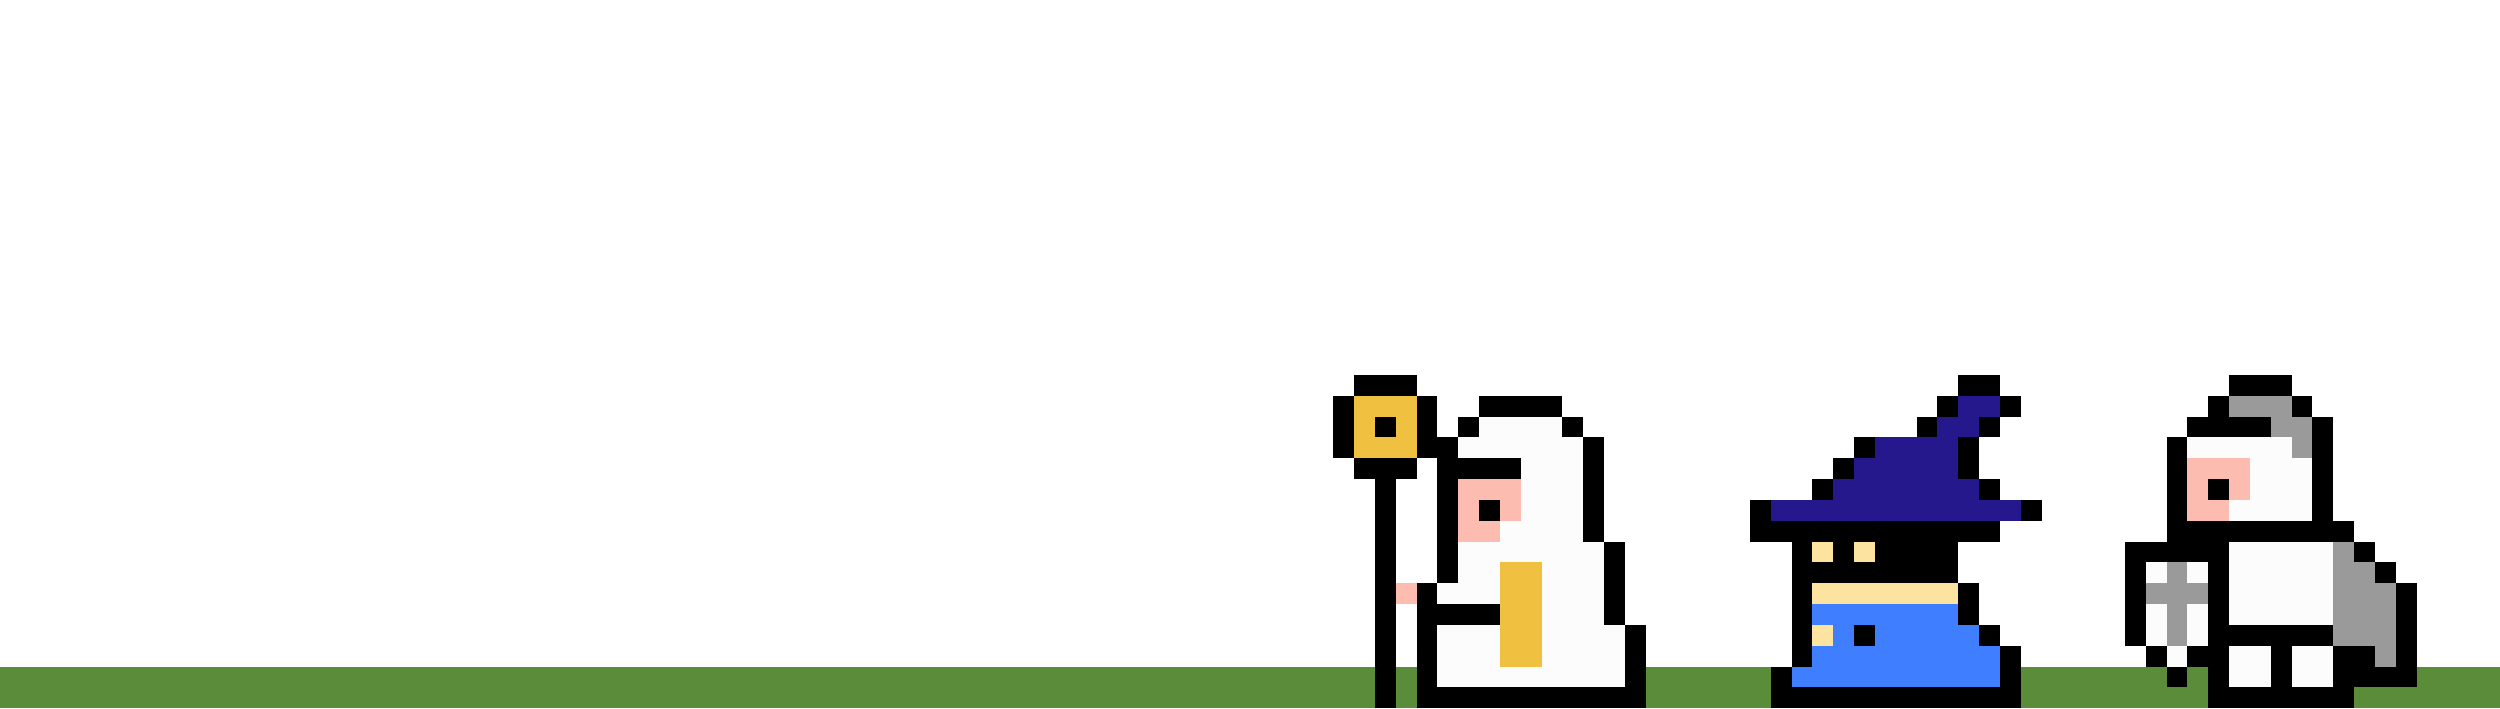
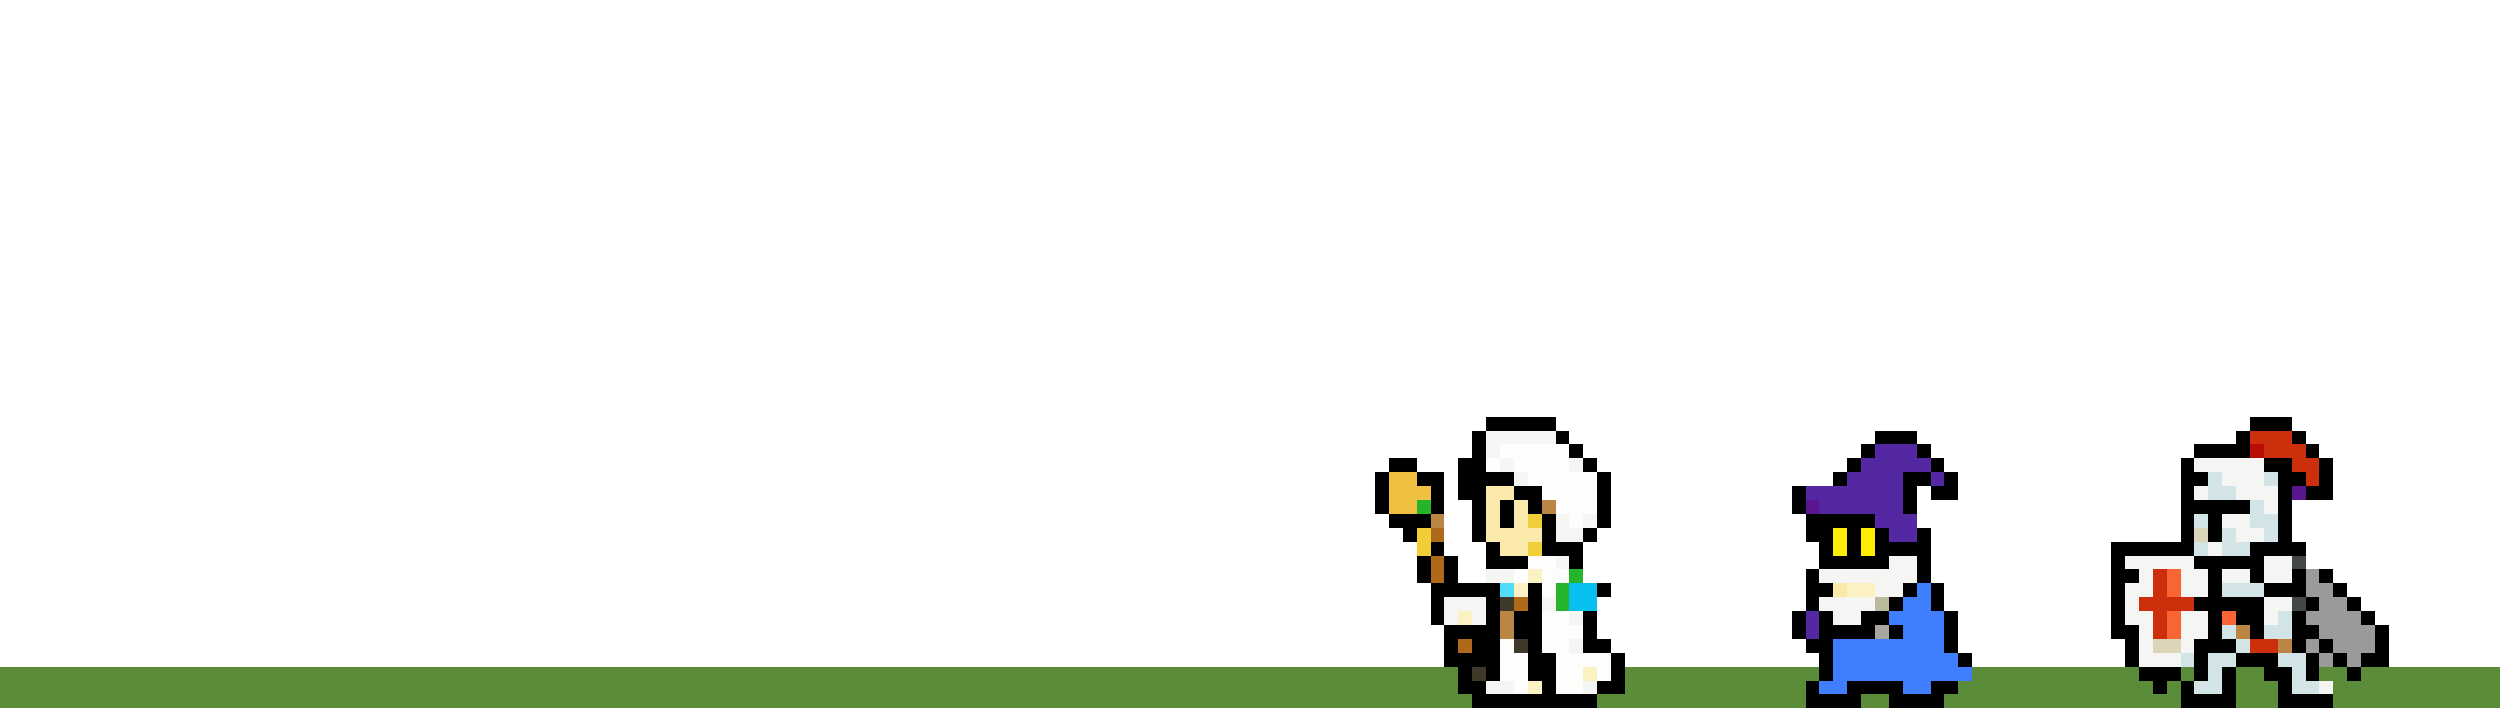
- <svg xmlns="http://www.w3.org/2000/svg" viewBox="0 0 120 34" width="960" height="272" shape-rendering="crispEdges">
+ <svg xmlns="http://www.w3.org/2000/svg" viewBox="0 0 180 51" width="960" height="272" shape-rendering="crispEdges">
  <defs>
    <filter id="flash">
      <feFlood flood-color="#ffffff" />
      <feComposite operator="in" in2="SourceAlpha" />
    </filter>
    <g id="a0">
-       <path fill="#000000" d="M18 0h5v1h-5zM17 1h1v1h-1zM23 1h1v1h-1zM10 2h3v1h-3zM16 2h2v1h-2zM24 2h1v1h-1zM9 3h1v1h-1zM13 3h4v1h-4zM25 3h1v1h-1zM8 4h1v1h-1zM11 4h1v1h-1zM14 4h1v1h-1zM16 4h1v1h-1zM20 4h1v1h-1zM25 4h1v1h-1zM9 5h5v1h-5zM16 5h4v1h-4zM21 5h4v1h-4zM42 5h1v1h-1zM11 6h1v1h-1zM14 6h4v1h-4zM19 6h1v1h-1zM21 6h2v1h-2zM25 6h1v1h-1zM41 6h2v1h-2zM14 7h4v1h-4zM19 7h2v1h-2zM22 7h4v1h-4zM41 7h2v1h-2zM9 8h2v1h-2zM13 8h2v1h-2zM16 8h11v1h-11zM40 8h1v1h-1zM42 8h1v1h-1zM8 9h1v1h-1zM13 9h1v1h-1zM16 9h1v1h-1zM20 9h5v1h-5zM27 9h1v1h-1zM39 9h1v1h-1zM42 9h1v1h-1zM6 10h2v1h-2zM14 10h1v1h-1zM16 10h1v1h-1zM20 10h5v1h-5zM26 10h2v1h-2zM38 10h1v1h-1zM42 10h1v1h-1zM5 11h1v1h-1zM16 11h1v1h-1zM21 11h3v1h-3zM25 11h3v1h-3zM37 11h1v1h-1zM41 11h1v1h-1zM4 12h2v1h-2zM15 12h1v1h-1zM22 12h1v1h-1zM28 12h1v1h-1zM36 12h1v1h-1zM41 12h1v1h-1zM3 13h1v1h-1zM6 13h1v1h-1zM11 13h1v1h-1zM15 13h1v1h-1zM22 13h1v1h-1zM25 13h1v1h-1zM28 13h1v1h-1zM35 13h1v1h-1zM40 13h1v1h-1zM3 14h1v1h-1zM7 14h5v1h-5zM15 14h1v1h-1zM22 14h1v1h-1zM24 14h1v1h-1zM26 14h2v1h-2zM29 14h6v1h-6zM39 14h1v1h-1zM2 15h1v1h-1zM8 15h1v1h-1zM11 15h1v1h-1zM14 15h1v1h-1zM22 15h1v1h-1zM24 15h1v1h-1zM30 15h2v1h-2zM33 15h1v1h-1zM37 15h2v1h-2zM2 16h6v1h-6zM10 16h1v1h-1zM14 16h10v1h-10zM25 16h1v1h-1zM28 16h2v1h-2zM32 16h1v1h-1zM34 16h3v1h-3zM2 17h1v1h-1zM6 17h1v1h-1zM10 17h1v1h-1zM14 17h1v1h-1zM17 17h4v1h-4zM22 17h2v1h-2zM26 17h1v1h-1zM28 17h3v1h-3zM32 17h1v1h-1zM34 17h1v1h-1zM2 18h1v1h-1zM6 18h1v1h-1zM9 18h1v1h-1zM13 18h8v1h-8zM22 18h1v1h-1zM24 18h1v1h-1zM27 18h3v1h-3zM31 18h2v1h-2zM34 18h1v1h-1zM2 19h2v1h-2zM6 19h1v1h-1zM8 19h2v1h-2zM12 19h2v1h-2zM15 19h1v1h-1zM18 19h1v1h-1zM20 19h1v1h-1zM23 19h2v1h-2zM29 19h4v1h-4zM4 20h2v1h-2zM7 20h1v1h-1zM12 20h1v1h-1zM20 20h1v1h-1zM23 20h1v1h-1zM25 20h1v1h-1zM30 20h3v1h-3zM6 21h1v1h-1zM11 21h1v1h-1zM17 21h1v1h-1zM19 21h1v1h-1zM23 21h1v1h-1zM26 21h1v1h-1zM3 22h3v1h-3zM10 22h1v1h-1zM17 22h3v1h-3zM22 22h2v1h-2zM27 22h1v1h-1zM2 23h1v1h-1zM8 23h2v1h-2zM16 23h4v1h-4zM22 23h1v1h-1zM1 24h2v1h-2zM8 24h3v1h-3zM14 24h6v1h-6zM22 24h1v1h-1zM24 24h1v1h-1zM28 24h1v1h-1zM0 25h2v1h-2zM6 25h3v1h-3zM10 25h6v1h-6zM18 25h1v1h-1zM21 25h9v1h-9zM1 26h1v1h-1zM5 26h3v1h-3zM13 26h2v1h-2zM17 26h2v1h-2zM20 26h2v1h-2zM24 26h1v1h-1zM29 26h1v1h-1zM2 27h1v1h-1zM5 27h4v1h-4zM14 27h1v1h-1zM17 27h1v1h-1zM20 27h1v1h-1zM23 27h1v1h-1zM3 28h4v1h-4zM9 28h5v1h-5zM17 28h2v1h-2zM23 28h1v1h-1zM25 28h5v1h-5zM5 29h2v1h-2zM10 29h2v1h-2zM25 29h3v1h-3zM29 29h1v1h-1zM5 30h1v1h-1zM10 30h1v1h-1zM25 30h1v1h-1zM29 30h1v1h-1zM5 31h1v1h-1zM9 31h2v1h-2zM25 31h1v1h-1zM31 31h2v1h-2zM4 32h1v1h-1zM10 32h1v1h-1zM25 32h1v1h-1zM28 32h1v1h-1zM33 32h1v1h-1zM4 33h7v1h-7zM25 33h9v1h-9z" />
-       <path fill="#513722" d="M18 1h1v1h-1zM18 3h1v1h-1zM23 3h2v1h-2zM17 4h1v1h-1zM14 5h1v1h-1zM11 8h2v1h-2zM15 8h1v1h-1zM9 9h4v1h-4zM15 9h1v1h-1zM25 9h1v1h-1zM8 10h6v1h-6zM15 10h1v1h-1zM25 10h1v1h-1zM6 11h9v1h-9zM24 11h1v1h-1zM6 12h8v1h-8zM19 12h1v1h-1zM23 12h2v1h-2zM26 12h2v1h-2zM7 13h4v1h-4zM12 13h3v1h-3zM23 13h1v1h-1zM26 13h2v1h-2zM4 14h2v1h-2zM12 14h3v1h-3zM19 14h1v1h-1zM25 14h1v1h-1zM6 15h2v1h-2zM12 15h2v1h-2zM25 15h1v1h-1zM28 15h2v1h-2zM11 16h3v1h-3zM27 16h1v1h-1zM11 17h2v1h-2zM15 17h2v1h-2zM21 17h1v1h-1zM27 17h1v1h-1zM10 18h3v1h-3zM21 18h1v1h-1zM5 19h1v1h-1zM10 19h2v1h-2zM14 19h1v1h-1zM16 19h1v1h-1zM8 20h4v1h-4zM22 20h1v1h-1zM7 21h4v1h-4zM18 21h1v1h-1zM6 22h4v1h-4zM20 22h1v1h-1zM3 23h5v1h-5zM10 23h1v1h-1zM23 23h1v1h-1zM3 24h3v1h-3zM23 24h1v1h-1zM2 25h4v1h-4zM3 26h2v1h-2zM9 26h2v1h-2zM3 27h2v1h-2zM10 27h4v1h-4zM18 27h2v1h-2zM24 27h5v1h-5zM7 28h2v1h-2zM7 29h3v1h-3zM28 29h1v1h-1zM6 30h4v1h-4zM26 30h3v1h-3zM6 31h3v1h-3zM26 31h5v1h-5zM5 32h5v1h-5zM26 32h2v1h-2zM29 32h4v1h-4z" />
-       <path fill="#5e584f" d="M16 15h1v1h-1zM21 15h1v1h-1zM13 20h6v1h-6zM24 20h1v1h-1zM12 21h5v1h-5zM24 21h2v1h-2zM12 22h5v1h-5zM24 22h3v1h-3zM11 23h5v1h-5zM24 23h5v1h-5zM11 24h3v1h-3zM25 24h3v1h-3z" />
-       <path fill="#6a592c" d="M19 20h1v1h-1zM11 22h1v1h-1zM29 27h1v1h-1z" />
-       <path fill="#895d35" d="M21 4h1v1h-1zM19 13h1v1h-1zM23 15h1v1h-1zM6 24h1v1h-1zM9 25h1v1h-1zM11 26h2v1h-2zM24 28h1v1h-1z" />
-       <path fill="#92764f" d="M16 12h1v1h-1zM15 15h1v1h-1z" />
-       <path fill="#9f9e99" d="M40 9h1v1h-1zM39 10h2v1h-2zM38 11h3v1h-3zM37 12h3v1h-3zM36 13h3v1h-3zM35 14h3v1h-3zM34 15h2v1h-2z" />
-       <path fill="#c0b689" d="M17 12h1v1h-1zM16 13h1v1h-1zM17 15h1v1h-1z" />
-       <path fill="#d9b00f" d="M20 5h1v1h-1zM26 9h1v1h-1zM20 13h1v1h-1zM26 16h1v1h-1zM23 18h1v1h-1zM8 26h1v1h-1zM25 26h1v1h-1zM9 27h1v1h-1z" />
-       <path fill="#edeee3" d="M41 8h1v1h-1zM17 9h1v1h-1zM41 9h1v1h-1zM17 10h1v1h-1zM41 10h1v1h-1zM17 11h1v1h-1zM18 12h1v1h-1zM21 12h1v1h-1zM40 12h1v1h-1zM17 13h2v1h-2zM21 13h1v1h-1zM39 13h1v1h-1zM17 14h2v1h-2zM20 14h1v1h-1zM38 14h1v1h-1zM18 15h3v1h-3zM36 15h1v1h-1z" />
-       <path fill="#ee2307" d="M19 1h4v1h-4zM18 2h6v1h-6zM10 3h3v1h-3zM17 3h1v1h-1zM19 3h4v1h-4zM9 4h2v1h-2zM12 4h2v1h-2zM15 4h1v1h-1zM18 4h2v1h-2zM15 5h1v1h-1zM12 6h2v1h-2zM11 7h3v1h-3zM21 19h2v1h-2zM21 20h1v1h-1zM20 21h3v1h-3zM21 22h1v1h-1zM20 23h2v1h-2zM20 24h2v1h-2zM19 25h2v1h-2zM19 26h1v1h-1z" />
-       <path fill="#fcd32e" d="M14 9h1v1h-1zM15 11h1v1h-1zM14 12h1v1h-1zM25 12h1v1h-1zM4 13h2v1h-2zM24 13h1v1h-1zM6 14h1v1h-1zM23 14h1v1h-1zM28 14h1v1h-1zM3 15h3v1h-3zM26 15h2v1h-2zM32 15h1v1h-1zM33 16h1v1h-1zM13 17h1v1h-1zM33 17h1v1h-1zM33 18h1v1h-1zM17 19h1v1h-1zM19 19h1v1h-1zM33 19h1v1h-1zM7 24h1v1h-1zM2 26h1v1h-1zM26 26h3v1h-3z" />
-       <path fill="#fcd691" d="M22 4h3v1h-3zM18 6h1v1h-1zM20 6h1v1h-1zM23 6h2v1h-2zM18 7h1v1h-1zM21 7h1v1h-1zM18 9h2v1h-2zM18 10h2v1h-2zM18 11h3v1h-3zM20 12h1v1h-1zM16 14h1v1h-1zM21 14h1v1h-1zM30 16h2v1h-2zM3 17h3v1h-3zM31 17h1v1h-1zM3 18h3v1h-3zM30 18h1v1h-1zM4 19h1v1h-1z" />
+       <path fill="#000000" d="M24 0h7v1h-7zM23 1h1v1h-1zM31 1h1v1h-1zM22 2h1v1h-1zM32 2h1v1h-1zM13 3h4v1h-4zM21 3h2v1h-2zM33 3h1v1h-1zM12 4h1v1h-1zM17 4h5v1h-5zM33 4h1v1h-1zM10 5h1v1h-1zM14 5h2v1h-2zM19 5h1v1h-1zM21 5h1v1h-1zM27 5h1v1h-1zM33 5h1v1h-1zM11 6h3v1h-3zM15 6h3v1h-3zM19 6h1v1h-1zM21 6h1v1h-1zM23 6h3v1h-3zM27 6h7v1h-7zM57 6h1v1h-1zM14 7h2v1h-2zM21 7h2v1h-2zM25 7h1v1h-1zM28 7h3v1h-3zM32 7h1v1h-1zM56 7h2v1h-2zM14 8h1v1h-1zM19 8h4v1h-4zM25 8h1v1h-1zM28 8h3v1h-3zM33 8h1v1h-1zM55 8h1v1h-1zM57 8h1v1h-1zM18 9h6v1h-6zM25 9h2v1h-2zM30 9h4v1h-4zM55 9h1v1h-1zM57 9h1v1h-1zM13 10h2v1h-2zM18 10h1v1h-1zM21 10h7v1h-7zM29 10h6v1h-6zM54 10h1v1h-1zM57 10h1v1h-1zM12 11h1v1h-1zM17 11h2v1h-2zM21 11h1v1h-1zM25 11h5v1h-5zM32 11h1v1h-1zM35 11h1v1h-1zM53 11h1v1h-1zM57 11h1v1h-1zM10 12h2v1h-2zM17 12h1v1h-1zM21 12h1v1h-1zM26 12h7v1h-7zM36 12h1v1h-1zM52 12h1v1h-1zM56 12h1v1h-1zM8 13h2v1h-2zM18 13h1v1h-1zM21 13h1v1h-1zM27 13h6v1h-6zM35 13h2v1h-2zM51 13h1v1h-1zM56 13h1v1h-1zM7 14h1v1h-1zM19 14h1v1h-1zM21 14h1v1h-1zM28 14h4v1h-4zM34 14h2v1h-2zM50 14h1v1h-1zM56 14h1v1h-1zM6 15h1v1h-1zM21 15h1v1h-1zM30 15h1v1h-1zM33 15h1v1h-1zM36 15h1v1h-1zM49 15h1v1h-1zM55 15h1v1h-1zM5 16h3v1h-3zM20 16h1v1h-1zM30 16h1v1h-1zM37 16h1v1h-1zM48 16h1v1h-1zM55 16h1v1h-1zM4 17h1v1h-1zM8 17h1v1h-1zM14 17h2v1h-2zM20 17h1v1h-1zM29 17h2v1h-2zM33 17h1v1h-1zM37 17h2v1h-2zM47 17h1v1h-1zM54 17h1v1h-1zM4 18h1v1h-1zM9 18h2v1h-2zM12 18h4v1h-4zM20 18h1v1h-1zM30 18h1v1h-1zM32 18h1v1h-1zM36 18h2v1h-2zM39 18h1v1h-1zM42 18h2v1h-2zM46 18h1v1h-1zM53 18h1v1h-1zM3 19h1v1h-1zM10 19h2v1h-2zM14 19h2v1h-2zM19 19h1v1h-1zM29 19h1v1h-1zM32 19h1v1h-1zM35 19h1v1h-1zM40 19h2v1h-2zM44 19h2v1h-2zM52 19h1v1h-1zM3 20h1v1h-1zM10 20h1v1h-1zM14 20h1v1h-1zM19 20h1v1h-1zM29 20h1v1h-1zM32 20h1v1h-1zM40 20h3v1h-3zM44 20h1v1h-1zM50 20h2v1h-2zM3 21h4v1h-4zM9 21h2v1h-2zM14 21h1v1h-1zM19 21h5v1h-5zM25 21h2v1h-2zM28 21h2v1h-2zM31 21h1v1h-1zM33 21h2v1h-2zM38 21h2v1h-2zM42 21h1v1h-1zM45 21h1v1h-1zM48 21h2v1h-2zM3 22h1v1h-1zM7 22h3v1h-3zM13 22h1v1h-1zM18 22h2v1h-2zM22 22h5v1h-5zM29 22h1v1h-1zM31 22h1v1h-1zM33 22h2v1h-2zM38 22h1v1h-1zM43 22h1v1h-1zM45 22h3v1h-3zM2 23h1v1h-1zM8 23h1v1h-1zM13 23h1v1h-1zM18 23h1v1h-1zM22 23h5v1h-5zM29 23h1v1h-1zM31 23h1v1h-1zM35 23h1v1h-1zM38 23h3v1h-3zM43 23h1v1h-1zM45 23h1v1h-1zM2 24h1v1h-1zM8 24h1v1h-1zM12 24h1v1h-1zM17 24h11v1h-11zM30 24h1v1h-1zM32 24h1v1h-1zM36 24h4v1h-4zM42 24h2v1h-2zM45 24h1v1h-1zM2 25h1v1h-1zM8 25h1v1h-1zM11 25h2v1h-2zM17 25h1v1h-1zM20 25h1v1h-1zM22 25h1v1h-1zM26 25h1v1h-1zM30 25h1v1h-1zM32 25h1v1h-1zM38 25h1v1h-1zM40 25h3v1h-3zM3 26h2v1h-2zM7 26h1v1h-1zM10 26h2v1h-2zM16 26h1v1h-1zM24 26h1v1h-1zM26 26h1v1h-1zM31 26h3v1h-3zM39 26h1v1h-1zM43 26h1v1h-1zM5 27h2v1h-2zM9 27h1v1h-1zM16 27h1v1h-1zM26 27h1v1h-1zM31 27h1v1h-1zM34 27h1v1h-1zM40 27h4v1h-4zM8 28h1v1h-1zM15 28h1v1h-1zM23 28h1v1h-1zM25 28h1v1h-1zM31 28h1v1h-1zM35 28h1v1h-1zM6 29h2v1h-2zM14 29h1v1h-1zM23 29h3v1h-3zM29 29h1v1h-1zM31 29h1v1h-1zM36 29h1v1h-1zM3 30h3v1h-3zM13 30h1v1h-1zM22 30h4v1h-4zM30 30h1v1h-1zM37 30h1v1h-1zM2 31h2v1h-2zM11 31h2v1h-2zM21 31h5v1h-5zM30 31h1v1h-1zM1 32h2v1h-2zM10 32h4v1h-4zM19 32h3v1h-3zM23 32h3v1h-3zM30 32h1v1h-1zM32 32h1v1h-1zM38 32h1v1h-1zM1 33h1v1h-1zM9 33h3v1h-3zM13 33h1v1h-1zM19 33h2v1h-2zM24 33h1v1h-1zM28 33h1v1h-1zM30 33h4v1h-4zM0 34h1v1h-1zM8 34h2v1h-2zM14 34h6v1h-6zM24 34h1v1h-1zM28 34h3v1h-3zM32 34h8v1h-8zM1 35h1v1h-1zM7 35h3v1h-3zM17 35h2v1h-2zM23 35h2v1h-2zM27 35h2v1h-2zM32 35h1v1h-1zM39 35h1v1h-1zM2 36h1v1h-1zM7 36h4v1h-4zM18 36h1v1h-1zM23 36h1v1h-1zM26 36h2v1h-2zM31 36h1v1h-1zM3 37h1v1h-1zM6 37h3v1h-3zM11 37h1v1h-1zM17 37h1v1h-1zM23 37h2v1h-2zM31 37h1v1h-1zM38 37h2v1h-2zM4 38h5v1h-5zM12 38h5v1h-5zM23 38h2v1h-2zM31 38h1v1h-1zM33 38h7v1h-7zM6 39h1v1h-1zM8 39h1v1h-1zM13 39h2v1h-2zM33 39h4v1h-4zM39 39h1v1h-1zM7 40h1v1h-1zM13 40h1v1h-1zM34 40h1v1h-1zM39 40h1v1h-1zM7 41h1v1h-1zM12 41h2v1h-2zM34 41h1v1h-1zM41 41h1v1h-1zM6 42h1v1h-1zM33 42h1v1h-1zM42 42h2v1h-2zM5 43h1v1h-1zM13 43h1v1h-1zM33 43h1v1h-1zM37 43h1v1h-1zM44 43h1v1h-1zM5 44h1v1h-1zM12 44h2v1h-2zM33 44h1v1h-1zM36 44h2v1h-2zM5 45h9v1h-9zM33 45h12v1h-12z" />
+       <path fill="#586458" d="M24 15h1v1h-1zM20 19h1v1h-1zM20 20h2v1h-2zM27 20h2v1h-2zM27 21h1v1h-1z" />
+       <path fill="#595547" d="M13 21h1v1h-1zM18 26h2v1h-2zM17 27h6v1h-6zM24 27h1v1h-1zM32 27h1v1h-1zM16 28h7v1h-7zM32 28h3v1h-3zM16 29h6v1h-6zM32 29h4v1h-4zM15 30h6v1h-6zM31 30h6v1h-6zM14 31h7v1h-7zM32 31h6v1h-6zM14 32h5v1h-5zM33 32h1v1h-1zM35 32h3v1h-3zM16 33h3v1h-3zM34 33h4v1h-4z" />
+       <path fill="#625025" d="M25 27h1v1h-1zM15 29h1v1h-1zM32 37h1v1h-1zM32 38h1v1h-1zM34 44h1v1h-1z" />
+       <path fill="#69341d" d="M24 1h1v1h-1zM23 4h2v1h-2zM31 4h2v1h-2zM18 5h1v1h-1zM22 5h1v1h-1zM26 5h1v1h-1zM28 5h1v1h-1zM18 6h1v1h-1zM22 6h1v1h-1zM18 7h3v1h-3zM15 10h3v1h-3zM20 10h1v1h-1zM13 11h4v1h-4zM19 11h2v1h-2zM33 11h2v1h-2zM12 12h5v1h-5zM19 12h2v1h-2zM33 12h2v1h-2zM10 13h8v1h-8zM20 13h1v1h-1zM23 13h1v1h-1zM33 13h1v1h-1zM8 14h11v1h-11zM32 14h1v1h-1zM7 15h12v1h-12zM20 15h1v1h-1zM28 15h1v1h-1zM31 15h1v1h-1zM34 15h2v1h-2zM8 16h10v1h-10zM19 16h1v1h-1zM25 16h1v1h-1zM27 16h1v1h-1zM31 16h2v1h-2zM34 16h3v1h-3zM9 17h5v1h-5zM16 17h3v1h-3zM25 17h1v1h-1zM31 17h1v1h-1zM34 17h3v1h-3zM5 18h3v1h-3zM11 18h1v1h-1zM16 18h3v1h-3zM25 18h1v1h-1zM33 18h3v1h-3zM4 19h5v1h-5zM16 19h3v1h-3zM30 19h1v1h-1zM33 19h2v1h-2zM38 19h2v1h-2zM7 20h3v1h-3zM15 20h3v1h-3zM30 20h1v1h-1zM33 20h2v1h-2zM37 20h3v1h-3zM8 21h1v1h-1zM15 21h3v1h-3zM36 21h2v1h-2zM14 22h4v1h-4zM20 22h1v1h-1zM28 22h1v1h-1zM36 22h2v1h-2zM14 23h3v1h-3zM19 23h3v1h-3zM28 23h1v1h-1zM36 23h2v1h-2zM13 24h4v1h-4zM28 24h1v1h-1zM6 25h1v1h-1zM13 25h3v1h-3zM18 25h2v1h-2zM21 25h1v1h-1zM28 25h1v1h-1zM31 25h1v1h-1zM12 26h3v1h-3zM17 26h1v1h-1zM20 26h4v1h-4zM25 26h1v1h-1zM29 26h1v1h-1zM10 27h5v1h-5zM23 27h1v1h-1zM29 27h1v1h-1zM33 27h1v1h-1zM9 28h5v1h-5zM24 28h1v1h-1zM26 28h1v1h-1zM8 29h5v1h-5zM22 29h1v1h-1zM26 29h1v1h-1zM6 30h5v1h-5zM14 30h1v1h-1zM21 30h1v1h-1zM4 31h7v1h-7zM13 31h1v1h-1zM31 31h1v1h-1zM3 32h6v1h-6zM31 32h1v1h-1zM34 32h1v1h-1zM2 33h6v1h-6zM14 33h2v1h-2zM38 33h1v1h-1zM2 34h5v1h-5zM10 34h3v1h-3zM3 35h3v1h-3zM11 35h3v1h-3zM38 35h1v1h-1zM4 36h2v1h-2zM13 36h5v1h-5zM24 36h2v1h-2zM32 36h8v1h-8zM9 37h2v1h-2zM12 37h1v1h-1zM15 37h2v1h-2zM34 37h1v1h-1zM37 37h1v1h-1zM9 38h3v1h-3zM9 39h4v1h-4zM37 39h2v1h-2zM8 40h5v1h-5zM35 40h4v1h-4zM8 41h4v1h-4zM35 41h6v1h-6zM7 42h5v1h-5zM34 42h8v1h-8zM6 43h7v1h-7zM34 43h3v1h-3zM38 43h6v1h-6zM6 44h6v1h-6zM35 44h1v1h-1zM38 44h7v1h-7z" />
+       <path fill="#a9a59f" d="M54 11h1v1h-1zM53 12h2v1h-2zM52 13h3v1h-3zM51 14h3v1h-3zM50 15h4v1h-4zM49 16h4v1h-4zM48 17h4v1h-4zM47 18h4v1h-4zM46 19h3v1h-3zM45 20h3v1h-3z" />
+       <path fill="#bb8643" d="M26 6h1v1h-1zM24 7h1v1h-1zM19 10h1v1h-1zM35 12h1v1h-1zM26 13h1v1h-1zM27 14h1v1h-1zM36 19h1v1h-1zM31 20h1v1h-1zM35 22h1v1h-1zM31 24h1v1h-1zM41 24h1v1h-1zM12 33h1v1h-1zM10 35h1v1h-1zM14 35h1v1h-1zM16 35h1v1h-1zM33 35h1v1h-1zM12 36h1v1h-1zM14 37h1v1h-1zM33 37h1v1h-1zM35 37h2v1h-2z" />
+       <path fill="#cc2f0c" d="M25 1h6v1h-6zM23 2h9v1h-9zM23 3h10v1h-10zM13 4h4v1h-4zM22 4h1v1h-1zM25 4h6v1h-6zM11 5h3v1h-3zM16 5h2v1h-2zM20 5h1v1h-1zM23 5h3v1h-3zM20 6h1v1h-1zM16 7h2v1h-2zM15 8h4v1h-4zM14 9h4v1h-4zM21 22h1v1h-1zM27 22h1v1h-1zM27 23h1v1h-1zM29 24h1v1h-1zM27 25h1v1h-1zM29 25h1v1h-1zM27 26h2v1h-2zM30 26h1v1h-1zM27 27h2v1h-2zM30 27h1v1h-1zM27 28h4v1h-4zM27 29h2v1h-2zM30 29h1v1h-1zM26 30h4v1h-4zM26 31h4v1h-4zM26 32h4v1h-4zM25 33h3v1h-3zM29 33h1v1h-1zM25 34h3v1h-3zM25 35h2v1h-2z" />
+       <path fill="#d9b948" d="M22 11h1v1h-1zM21 16h2v1h-2zM23 17h1v1h-1zM26 17h1v1h-1zM22 20h1v1h-1zM42 23h1v1h-1zM3 25h1v1h-1zM5 26h2v1h-2z" />
+       <path fill="#e1d198" d="M24 9h1v1h-1zM29 15h1v1h-1zM21 17h1v1h-1zM21 18h1v1h-1zM28 18h2v1h-2zM21 19h1v1h-1zM24 19h1v1h-1zM27 19h2v1h-2z" />
+       <path fill="#eaca77" d="M29 5h4v1h-4zM23 7h1v1h-1zM26 7h2v1h-2zM31 7h1v1h-1zM23 8h2v1h-2zM26 8h2v1h-2zM31 8h2v1h-2zM27 9h3v1h-3zM28 10h1v1h-1zM23 11h2v1h-2zM30 11h2v1h-2zM23 12h3v1h-3zM24 13h2v1h-2zM24 14h3v1h-3zM25 15h3v1h-3zM26 16h1v1h-1zM40 21h2v1h-2zM4 22h3v1h-3zM39 22h4v1h-4zM3 23h5v1h-5zM41 23h1v1h-1zM3 24h5v1h-5zM40 24h1v1h-1zM4 25h2v1h-2zM7 25h1v1h-1z" />
+       <path fill="#f5f6f3" d="M56 8h1v1h-1zM56 9h1v1h-1zM55 10h2v1h-2zM55 11h2v1h-2zM22 12h1v1h-1zM55 12h1v1h-1zM22 13h1v1h-1zM55 13h1v1h-1zM22 14h2v1h-2zM54 14h2v1h-2zM22 15h2v1h-2zM54 15h1v1h-1zM23 16h2v1h-2zM28 16h2v1h-2zM53 16h2v1h-2zM22 17h1v1h-1zM24 17h1v1h-1zM27 17h2v1h-2zM52 17h2v1h-2zM22 18h3v1h-3zM26 18h2v1h-2zM51 18h2v1h-2zM22 19h2v1h-2zM25 19h2v1h-2zM49 19h3v1h-3zM23 20h4v1h-4zM48 20h2v1h-2zM46 21h2v1h-2z" />
+       <path fill="#f9bb11" d="M33 14h1v1h-1zM19 15h1v1h-1zM32 15h1v1h-1zM33 16h1v1h-1zM19 17h1v1h-1zM32 17h1v1h-1zM8 18h1v1h-1zM38 18h1v1h-1zM9 19h1v1h-1zM31 19h1v1h-1zM4 20h2v1h-2zM18 20h1v1h-1zM7 21h1v1h-1zM30 21h1v1h-1zM35 21h1v1h-1zM30 22h1v1h-1zM17 23h1v1h-1zM30 23h1v1h-1zM15 27h1v1h-1zM9 32h1v1h-1zM8 33h1v1h-1zM13 34h1v1h-1zM37 35h1v1h-1zM11 36h1v1h-1zM5 37h1v1h-1zM13 37h1v1h-1z" />
+       <path fill="#fccd1f" d="M18 12h1v1h-1zM19 13h1v1h-1zM34 13h1v1h-1zM20 14h1v1h-1zM18 16h1v1h-1zM5 17h3v1h-3zM19 18h1v1h-1zM31 18h1v1h-1zM37 19h1v1h-1zM42 19h2v1h-2zM6 20h1v1h-1zM35 20h2v1h-2zM43 20h1v1h-1zM18 21h1v1h-1zM24 21h1v1h-1zM43 21h2v1h-2zM44 22h1v1h-1zM44 23h1v1h-1zM44 24h1v1h-1zM16 25h1v1h-1zM23 25h3v1h-3zM39 25h1v1h-1zM43 25h2v1h-2zM15 26h1v1h-1zM40 26h3v1h-3zM14 28h1v1h-1zM13 29h1v1h-1zM11 30h2v1h-2zM1 34h1v1h-1zM7 34h1v1h-1zM2 35h1v1h-1zM6 35h1v1h-1zM15 35h1v1h-1zM34 35h3v1h-3zM3 36h1v1h-1zM6 36h1v1h-1zM4 37h1v1h-1z" />
    </g>
    <g id="a1">
-       <path fill="#000000" d="M6 0h3v1h-3zM5 1h1v1h-1zM9 1h1v1h-1zM4 2h1v1h-1zM7 2h4v1h-4zM4 3h1v1h-1zM11 3h1v1h-1zM4 4h1v1h-1zM11 4h1v1h-1zM4 5h1v1h-1zM9 5h1v1h-1zM11 5h1v1h-1zM4 6h1v1h-1zM11 6h1v1h-1zM3 7h9v1h-9zM2 8h1v1h-1zM9 8h5v1h-5zM1 9h1v1h-1zM9 9h1v1h-1zM13 9h1v1h-1zM0 10h1v1h-1zM9 10h1v1h-1zM13 10h1v1h-1zM0 11h1v1h-1zM9 11h1v1h-1zM13 11h1v1h-1zM0 12h1v1h-1zM4 12h6v1h-6zM13 12h1v1h-1zM0 13h1v1h-1zM2 13h2v1h-2zM6 13h1v1h-1zM9 13h2v1h-2zM12 13h1v1h-1zM0 14h4v1h-4zM6 14h1v1h-1zM9 14h1v1h-1zM11 14h1v1h-1zM3 15h7v1h-7z" />
-       <path fill="currentColor" d="M6 1h3v1h-3zM5 2h2v1h-2zM5 3h1v1h-1zM3 8h1v1h-1zM2 9h2v1h-2zM11 9h1v1h-1zM1 10h3v1h-3zM10 10h3v1h-3zM1 11h3v1h-3zM11 11h1v1h-1zM1 12h3v1h-3zM11 12h1v1h-1zM1 13h1v1h-1z" />
-       <path fill="#fcbcb0" d="M8 4h3v1h-3zM8 5h1v1h-1zM10 5h1v1h-1zM9 6h2v1h-2z" />
-       <path fill="#fcfcfc" d="M6 3h5v1h-5zM5 4h3v1h-3zM5 5h3v1h-3zM5 6h4v1h-4zM4 8h5v1h-5zM4 9h5v1h-5zM10 9h1v1h-1zM12 9h1v1h-1zM4 10h5v1h-5zM4 11h5v1h-5zM10 11h1v1h-1zM12 11h1v1h-1zM10 12h1v1h-1zM12 12h1v1h-1zM4 13h2v1h-2zM7 13h2v1h-2zM11 13h1v1h-1zM4 14h2v1h-2zM7 14h2v1h-2z" />
+       <path fill="#000000" d="M9 3h3v1h-3zM8 4h1v1h-1zM12 4h1v1h-1zM7 5h1v1h-1zM12 5h4v1h-4zM6 6h1v1h-1zM9 6h2v1h-2zM16 6h1v1h-1zM6 7h1v1h-1zM8 7h2v1h-2zM15 7h2v1h-2zM6 8h2v1h-2zM9 8h1v1h-1zM16 8h1v1h-1zM9 9h1v1h-1zM12 9h5v1h-5zM9 10h1v1h-1zM14 10h1v1h-1zM16 10h1v1h-1zM9 11h1v1h-1zM14 11h1v1h-1zM16 11h1v1h-1zM8 12h4v1h-4zM16 12h6v1h-6zM11 13h5v1h-5zM21 13h1v1h-1zM6 14h1v1h-1zM8 14h1v1h-1zM11 14h1v1h-1zM14 14h1v1h-1zM20 14h2v1h-2zM5 15h1v1h-1zM8 15h3v1h-3zM14 15h1v1h-1zM21 15h1v1h-1zM4 16h1v1h-1zM7 16h1v1h-1zM11 16h5v1h-5zM21 16h1v1h-1zM3 17h1v1h-1zM8 17h1v1h-1zM11 17h2v1h-2zM14 17h1v1h-1zM21 17h1v1h-1zM2 18h1v1h-1zM7 18h2v1h-2zM11 18h1v1h-1zM14 18h1v1h-1zM20 18h2v1h-2zM2 19h1v1h-1zM6 19h1v1h-1zM8 19h1v1h-1zM13 19h3v1h-3zM20 19h1v1h-1zM2 20h2v1h-2zM5 20h1v1h-1zM7 20h1v1h-1zM10 20h3v1h-3zM15 20h1v1h-1zM20 20h1v1h-1zM4 21h1v1h-1zM7 21h1v1h-1zM9 21h2v1h-2zM13 21h1v1h-1zM15 21h1v1h-1zM17 21h3v1h-3zM9 22h1v1h-1zM13 22h1v1h-1zM16 22h1v1h-1zM18 22h1v1h-1zM6 23h4v1h-4zM13 23h4v1h-4z" />
+       <path fill="#434847" d="M8 13h1v1h-1zM8 16h1v1h-1z" />
+       <path fill="#5a168e" d="M8 8h1v1h-1z" />
+       <path fill="#b90d08" d="M11 5h1v1h-1z" />
+       <path fill="#bb8643" d="M12 18h1v1h-1zM9 19h1v1h-1z" />
+       <path fill="#cc2f0c" d="M9 4h3v1h-3zM8 5h3v1h-3zM7 6h2v1h-2zM7 7h1v1h-1zM18 14h1v1h-1zM18 15h1v1h-1zM16 16h4v1h-4zM18 17h1v1h-1zM18 18h1v1h-1zM10 19h2v1h-2z" />
+       <path fill="#d3e4e7" d="M10 7h1v1h-1zM14 7h1v1h-1zM13 8h2v1h-2zM11 9h1v1h-1zM10 10h2v1h-2zM15 10h1v1h-1zM10 11h1v1h-1zM13 11h1v1h-1zM12 12h2v1h-2zM15 12h1v1h-1zM11 15h3v1h-3zM9 17h1v1h-1zM9 18h2v1h-2zM13 18h1v1h-1zM12 19h1v1h-1zM8 20h2v1h-2zM13 20h2v1h-2zM16 20h1v1h-1zM8 21h1v1h-1zM14 21h1v1h-1zM7 22h2v1h-2zM14 22h2v1h-2z" />
+       <path fill="#dcd5b9" d="M15 11h1v1h-1zM17 19h2v1h-2z" />
+       <path fill="currentColor" d="M7 14h1v1h-1zM6 15h2v1h-2zM5 16h2v1h-2zM4 17h4v1h-4zM3 18h4v1h-4zM3 19h3v1h-3zM7 19h1v1h-1zM4 20h1v1h-1zM6 20h1v1h-1z" />
+       <path fill="#f5f6f3" d="M11 6h5v1h-5zM11 7h3v1h-3zM10 8h3v1h-3zM15 8h1v1h-1zM10 9h1v1h-1zM12 10h2v1h-2zM11 11h2v1h-2zM14 12h1v1h-1zM9 13h2v1h-2zM16 13h5v1h-5zM9 14h2v1h-2zM12 14h2v1h-2zM15 14h2v1h-2zM19 14h1v1h-1zM15 15h2v1h-2zM19 15h2v1h-2zM9 16h2v1h-2zM20 16h1v1h-1zM10 17h1v1h-1zM15 17h2v1h-2zM19 17h2v1h-2zM15 18h2v1h-2zM19 18h1v1h-1zM16 19h1v1h-1zM19 19h1v1h-1zM17 20h3v1h-3zM6 22h1v1h-1z" />
+       <path fill="#f86433" d="M17 14h1v1h-1zM17 15h1v1h-1zM13 17h1v1h-1zM17 17h1v1h-1zM17 18h1v1h-1z" />
    </g>
    <g id="a2">
-       <path fill="#000000" d="M2 0h2v1h-2zM1 1h1v1h-1zM4 1h1v1h-1zM2 2h1v1h-1zM5 2h1v1h-1zM3 3h1v1h-1zM8 3h1v1h-1zM3 4h1v1h-1zM9 4h1v1h-1zM2 5h1v1h-1zM10 5h1v1h-1zM0 6h1v1h-1zM13 6h1v1h-1zM2 7h12v1h-12zM4 8h4v1h-4zM9 8h1v1h-1zM11 8h1v1h-1zM4 9h8v1h-8zM3 10h1v1h-1zM11 10h1v1h-1zM3 11h1v1h-1zM11 11h1v1h-1zM2 12h1v1h-1zM8 12h1v1h-1zM11 12h1v1h-1zM1 13h1v1h-1zM11 13h1v1h-1zM1 14h1v1h-1zM12 14h1v1h-1zM1 15h12v1h-12z" />
-       <path fill="#24188c" d="M2 1h2v1h-2zM3 2h2v1h-2zM4 3h4v1h-4zM4 4h5v1h-5zM3 5h7v1h-7zM1 6h12v1h-12z" />
-       <path fill="currentColor" d="M4 11h7v1h-7zM3 12h5v1h-5zM9 12h1v1h-1zM2 13h9v1h-9zM2 14h10v1h-10z" />
-       <path fill="#fce4a0" d="M8 8h1v1h-1zM10 8h1v1h-1zM4 10h7v1h-7zM10 12h1v1h-1z" />
+       <path fill="#000000" d="M9 4h3v1h-3zM8 5h1v1h-1zM12 5h1v1h-1zM7 6h1v1h-1zM13 6h1v1h-1zM6 7h1v1h-1zM8 7h2v1h-2zM14 7h1v1h-1zM6 8h2v1h-2zM9 8h1v1h-1zM17 8h1v1h-1zM9 9h1v1h-1zM17 9h1v1h-1zM12 10h5v1h-5zM8 11h1v1h-1zM11 11h1v1h-1zM13 11h1v1h-1zM15 11h2v1h-2zM8 12h4v1h-4zM13 12h1v1h-1zM15 12h1v1h-1zM8 13h1v1h-1zM11 13h5v1h-5zM8 14h1v1h-1zM16 14h1v1h-1zM7 15h1v1h-1zM9 15h1v1h-1zM15 15h2v1h-2zM7 16h1v1h-1zM10 16h1v1h-1zM16 16h1v1h-1zM6 17h1v1h-1zM11 17h2v1h-2zM15 17h1v1h-1zM17 17h1v1h-1zM6 18h1v1h-1zM10 18h1v1h-1zM12 18h4v1h-4zM17 18h1v1h-1zM6 19h1v1h-1zM15 19h2v1h-2zM5 20h1v1h-1zM15 20h1v1h-1zM15 21h1v1h-1zM6 22h2v1h-2zM10 22h4v1h-4zM16 22h1v1h-1zM7 23h4v1h-4zM13 23h4v1h-4z" />
+       <path fill="#5428a3" d="M9 5h3v1h-3zM8 6h5v1h-5zM7 7h1v1h-1zM10 7h4v1h-4zM10 8h7v1h-7zM10 9h6v1h-6zM9 10h3v1h-3zM9 11h2v1h-2zM16 17h1v1h-1zM16 18h1v1h-1z" />
+       <path fill="#5a168e" d="M16 9h1v1h-1z" />
+       <path fill="currentColor" d="M8 15h1v1h-1zM8 16h2v1h-2zM7 17h4v1h-4zM7 18h3v1h-3zM7 19h8v1h-8zM6 20h9v1h-9zM5 21h10v1h-10zM8 22h2v1h-2zM14 22h2v1h-2z" />
+       <path fill="#a9a59f" d="M11 18h1v1h-1z" />
+       <path fill="#baba9c" d="M11 16h1v1h-1z" />
+       <path fill="#f5f6f3" d="M9 13h2v1h-2zM9 14h7v1h-7zM10 15h2v1h-2zM12 16h4v1h-4zM13 17h2v1h-2z" />
+       <path fill="#fbe8ab" d="M14 15h1v1h-1z" />
+       <path fill="#fbf1c3" d="M12 15h2v1h-2z" />
+       <path fill="#fded05" d="M12 11h1v1h-1zM14 11h1v1h-1zM12 12h1v1h-1zM14 12h1v1h-1z" />
    </g>
    <g id="a3">
-       <path fill="#000000" d="M12 0h3v1h-3zM5 1h4v1h-4zM11 1h1v1h-1zM15 1h1v1h-1zM4 2h1v1h-1zM9 2h1v1h-1zM11 2h1v1h-1zM13 2h1v1h-1zM15 2h1v1h-1zM3 3h1v1h-1zM10 3h2v1h-2zM15 3h1v1h-1zM3 4h1v1h-1zM7 4h4v1h-4zM12 4h3v1h-3zM3 5h1v1h-1zM10 5h1v1h-1zM13 5h1v1h-1zM3 6h1v1h-1zM8 6h1v1h-1zM10 6h1v1h-1zM13 6h1v1h-1zM3 7h1v1h-1zM10 7h1v1h-1zM13 7h1v1h-1zM2 8h1v1h-1zM10 8h1v1h-1zM13 8h1v1h-1zM2 9h1v1h-1zM10 9h1v1h-1zM13 9h1v1h-1zM2 10h1v1h-1zM11 10h1v1h-1zM13 10h1v1h-1zM2 11h1v1h-1zM8 11h4v1h-4zM13 11h1v1h-1zM1 12h1v1h-1zM11 12h1v1h-1zM13 12h1v1h-1zM1 13h1v1h-1zM11 13h1v1h-1zM13 13h1v1h-1zM1 14h1v1h-1zM11 14h1v1h-1zM13 14h1v1h-1zM1 15h11v1h-11zM13 15h1v1h-1z" />
-       <path fill="currentColor" d="M12 1h3v1h-3zM12 2h1v1h-1zM14 2h1v1h-1zM12 3h3v1h-3zM6 9h2v1h-2zM6 10h2v1h-2zM6 11h2v1h-2zM6 12h2v1h-2zM6 13h2v1h-2z" />
-       <path fill="#fcbcb0" d="M7 5h3v1h-3zM7 6h1v1h-1zM9 6h1v1h-1zM8 7h2v1h-2zM12 10h1v1h-1z" />
-       <path fill="#fcfcfc" d="M5 2h4v1h-4zM4 3h6v1h-6zM4 4h3v1h-3zM4 5h3v1h-3zM4 6h3v1h-3zM4 7h4v1h-4zM3 8h7v1h-7zM3 9h3v1h-3zM8 9h2v1h-2zM3 10h3v1h-3zM8 10h3v1h-3zM3 11h3v1h-3zM2 12h4v1h-4zM8 12h3v1h-3zM2 13h4v1h-4zM8 13h3v1h-3zM2 14h9v1h-9z" />
+       <path fill="#000000" d="M8 3h5v1h-5zM7 4h1v1h-1zM13 4h1v1h-1zM6 5h1v1h-1zM13 5h1v1h-1zM5 6h1v1h-1zM13 6h2v1h-2zM18 6h2v1h-2zM4 7h1v1h-1zM11 7h4v1h-4zM16 7h2v1h-2zM20 7h1v1h-1zM4 8h1v1h-1zM9 8h2v1h-2zM13 8h2v1h-2zM16 8h1v1h-1zM20 8h1v1h-1zM4 9h1v1h-1zM9 9h1v1h-1zM11 9h1v1h-1zM13 9h1v1h-1zM16 9h1v1h-1zM20 9h1v1h-1zM4 10h1v1h-1zM8 10h1v1h-1zM11 10h1v1h-1zM13 10h1v1h-1zM17 10h3v1h-3zM5 11h1v1h-1zM8 11h1v1h-1zM13 11h1v1h-1zM18 11h1v1h-1zM6 12h3v1h-3zM12 12h1v1h-1zM16 12h1v1h-1zM6 13h1v1h-1zM10 13h3v1h-3zM15 13h1v1h-1zM17 13h1v1h-1zM15 14h1v1h-1zM17 14h1v1h-1zM4 15h1v1h-1zM9 15h1v1h-1zM12 15h5v1h-5zM9 16h1v1h-1zM12 16h1v1h-1zM16 16h1v1h-1zM5 17h1v1h-1zM9 17h2v1h-2zM12 17h1v1h-1zM16 17h1v1h-1zM5 18h1v1h-1zM9 18h2v1h-2zM12 18h4v1h-4zM4 19h2v1h-2zM9 19h1v1h-1zM12 19h2v1h-2zM15 19h1v1h-1zM3 20h1v1h-1zM8 20h2v1h-2zM12 20h4v1h-4zM3 21h1v1h-1zM8 21h2v1h-2zM12 21h1v1h-1zM14 21h1v1h-1zM3 22h2v1h-2zM8 22h1v1h-1zM13 22h2v1h-2zM5 23h9v1h-9z" />
+       <path fill="#07c0ef" d="M5 15h2v1h-2zM5 16h2v1h-2z" />
+       <path fill="currentColor" d="M18 7h2v1h-2zM17 8h3v1h-3zM18 9h2v1h-2z" />
+       <path fill="#26b42c" d="M17 9h1v1h-1zM6 14h1v1h-1zM7 15h1v1h-1zM7 16h1v1h-1z" />
+       <path fill="#3f3929" d="M11 16h1v1h-1zM10 19h1v1h-1zM13 21h1v1h-1z" />
+       <path fill="#4fddfc" d="M11 15h1v1h-1z" />
+       <path fill="#ae6919" d="M16 11h1v1h-1zM16 13h1v1h-1zM16 14h1v1h-1zM10 16h1v1h-1zM14 19h1v1h-1z" />
+       <path fill="#bb8643" d="M8 9h1v1h-1zM16 10h1v1h-1zM11 17h1v1h-1zM11 18h1v1h-1z" />
+       <path fill="#f0ce38" d="M9 10h1v1h-1zM17 11h1v1h-1zM9 12h1v1h-1zM17 12h1v1h-1z" />
+       <path fill="#f5f6f3" d="M8 4h5v1h-5zM12 5h1v1h-1zM6 6h1v1h-1zM11 6h1v1h-1zM10 7h1v1h-1zM5 10h1v1h-1zM7 10h1v1h-1zM6 11h2v1h-2zM7 13h1v1h-1zM11 14h2v1h-2zM8 16h1v1h-1zM13 16h3v1h-3zM6 17h1v1h-1zM13 17h1v1h-1zM15 17h1v1h-1zM6 19h1v1h-1zM5 22h1v1h-1zM11 22h2v1h-2z" />
+       <path fill="#fbe8ab" d="M11 8h2v1h-2zM10 9h1v1h-1zM12 9h1v1h-1zM10 10h1v1h-1zM12 10h1v1h-1zM9 11h4v1h-4zM10 12h2v1h-2z" />
+       <path fill="#fbf1c3" d="M9 14h1v1h-1zM10 15h1v1h-1zM14 17h1v1h-1zM5 21h1v1h-1zM9 22h1v1h-1z" />
+       <path fill="#fdfdfb" d="M7 5h5v1h-5zM7 6h4v1h-4zM12 6h1v1h-1zM5 7h5v1h-5zM5 8h4v1h-4zM5 9h3v1h-3zM6 10h1v1h-1zM8 13h2v1h-2zM7 14h2v1h-2zM10 14h1v1h-1zM8 15h1v1h-1zM7 17h2v1h-2zM6 18h3v1h-3zM7 19h2v1h-2zM11 19h1v1h-1zM4 20h4v1h-4zM10 20h2v1h-2zM4 21h1v1h-1zM6 21h2v1h-2zM10 21h2v1h-2zM6 22h2v1h-2zM10 22h1v1h-1z" />
    </g>
  </defs>
-   <rect x="0" y="32" width="120" height="2" fill="#5a8c3a" />
-   <g transform="translate(4 0)" opacity="0">
+   <rect x="0" y="48" width="180" height="3" fill="#5a8c3a" />
+   <g transform="translate(6 5)" opacity="0">
    <animate attributeName="opacity" values="0;1" begin="-0.18s" dur="0.36s" fill="freeze" />
-     <animateTransform attributeName="transform" type="translate" additive="sum" values="0 0;0 -1" calcMode="discrete" begin="0s" dur="1s" repeatCount="indefinite" />
+     <animateTransform attributeName="transform" type="translate" additive="sum" values="0 0;0 -2" calcMode="discrete" begin="0s" dur="1s" repeatCount="indefinite" />
    <use href="#a0" />
  </g>
-   <g transform="translate(100 18)">
-     <animateTransform attributeName="transform" type="translate" additive="sum" values="0 0;0 -1" calcMode="discrete" begin="0s" dur="1s" repeatCount="indefinite" />
-     <use href="#a1" transform="translate(16 0) scale(-1 1)" color="#9a9a9a" />
+   <g transform="translate(150 27)">
+     <animateTransform attributeName="transform" type="translate" additive="sum" values="0 0;0 -2" calcMode="discrete" begin="0s" dur="1s" repeatCount="indefinite" />
+     <use href="#a1" transform="translate(24 0) scale(-1 1)" color="#9a9a9a" />
  </g>
-   <g transform="translate(82 18)">
-     <animateTransform attributeName="transform" type="translate" additive="sum" values="0 0;0 -1" calcMode="discrete" begin="0s" dur="1s" repeatCount="indefinite" />
-     <use href="#a2" transform="translate(16 0) scale(-1 1)" color="#3f7fff" />
+   <g transform="translate(123 27)">
+     <animateTransform attributeName="transform" type="translate" additive="sum" values="0 0;0 -2" calcMode="discrete" begin="0s" dur="1s" repeatCount="indefinite" />
+     <use href="#a2" transform="translate(24 0) scale(-1 1)" color="#3f7fff" />
  </g>
-   <g transform="translate(64 18)">
-     <animateTransform attributeName="transform" type="translate" additive="sum" values="0 0;0 -1" calcMode="discrete" begin="0s" dur="1s" repeatCount="indefinite" />
-     <use href="#a3" transform="translate(16 0) scale(-1 1)" color="#f0c040" />
+   <g transform="translate(96 27)">
+     <animateTransform attributeName="transform" type="translate" additive="sum" values="0 0;0 -2" calcMode="discrete" begin="0s" dur="1s" repeatCount="indefinite" />
+     <use href="#a3" transform="translate(24 0) scale(-1 1)" color="#f0c040" />
  </g>
</svg>
